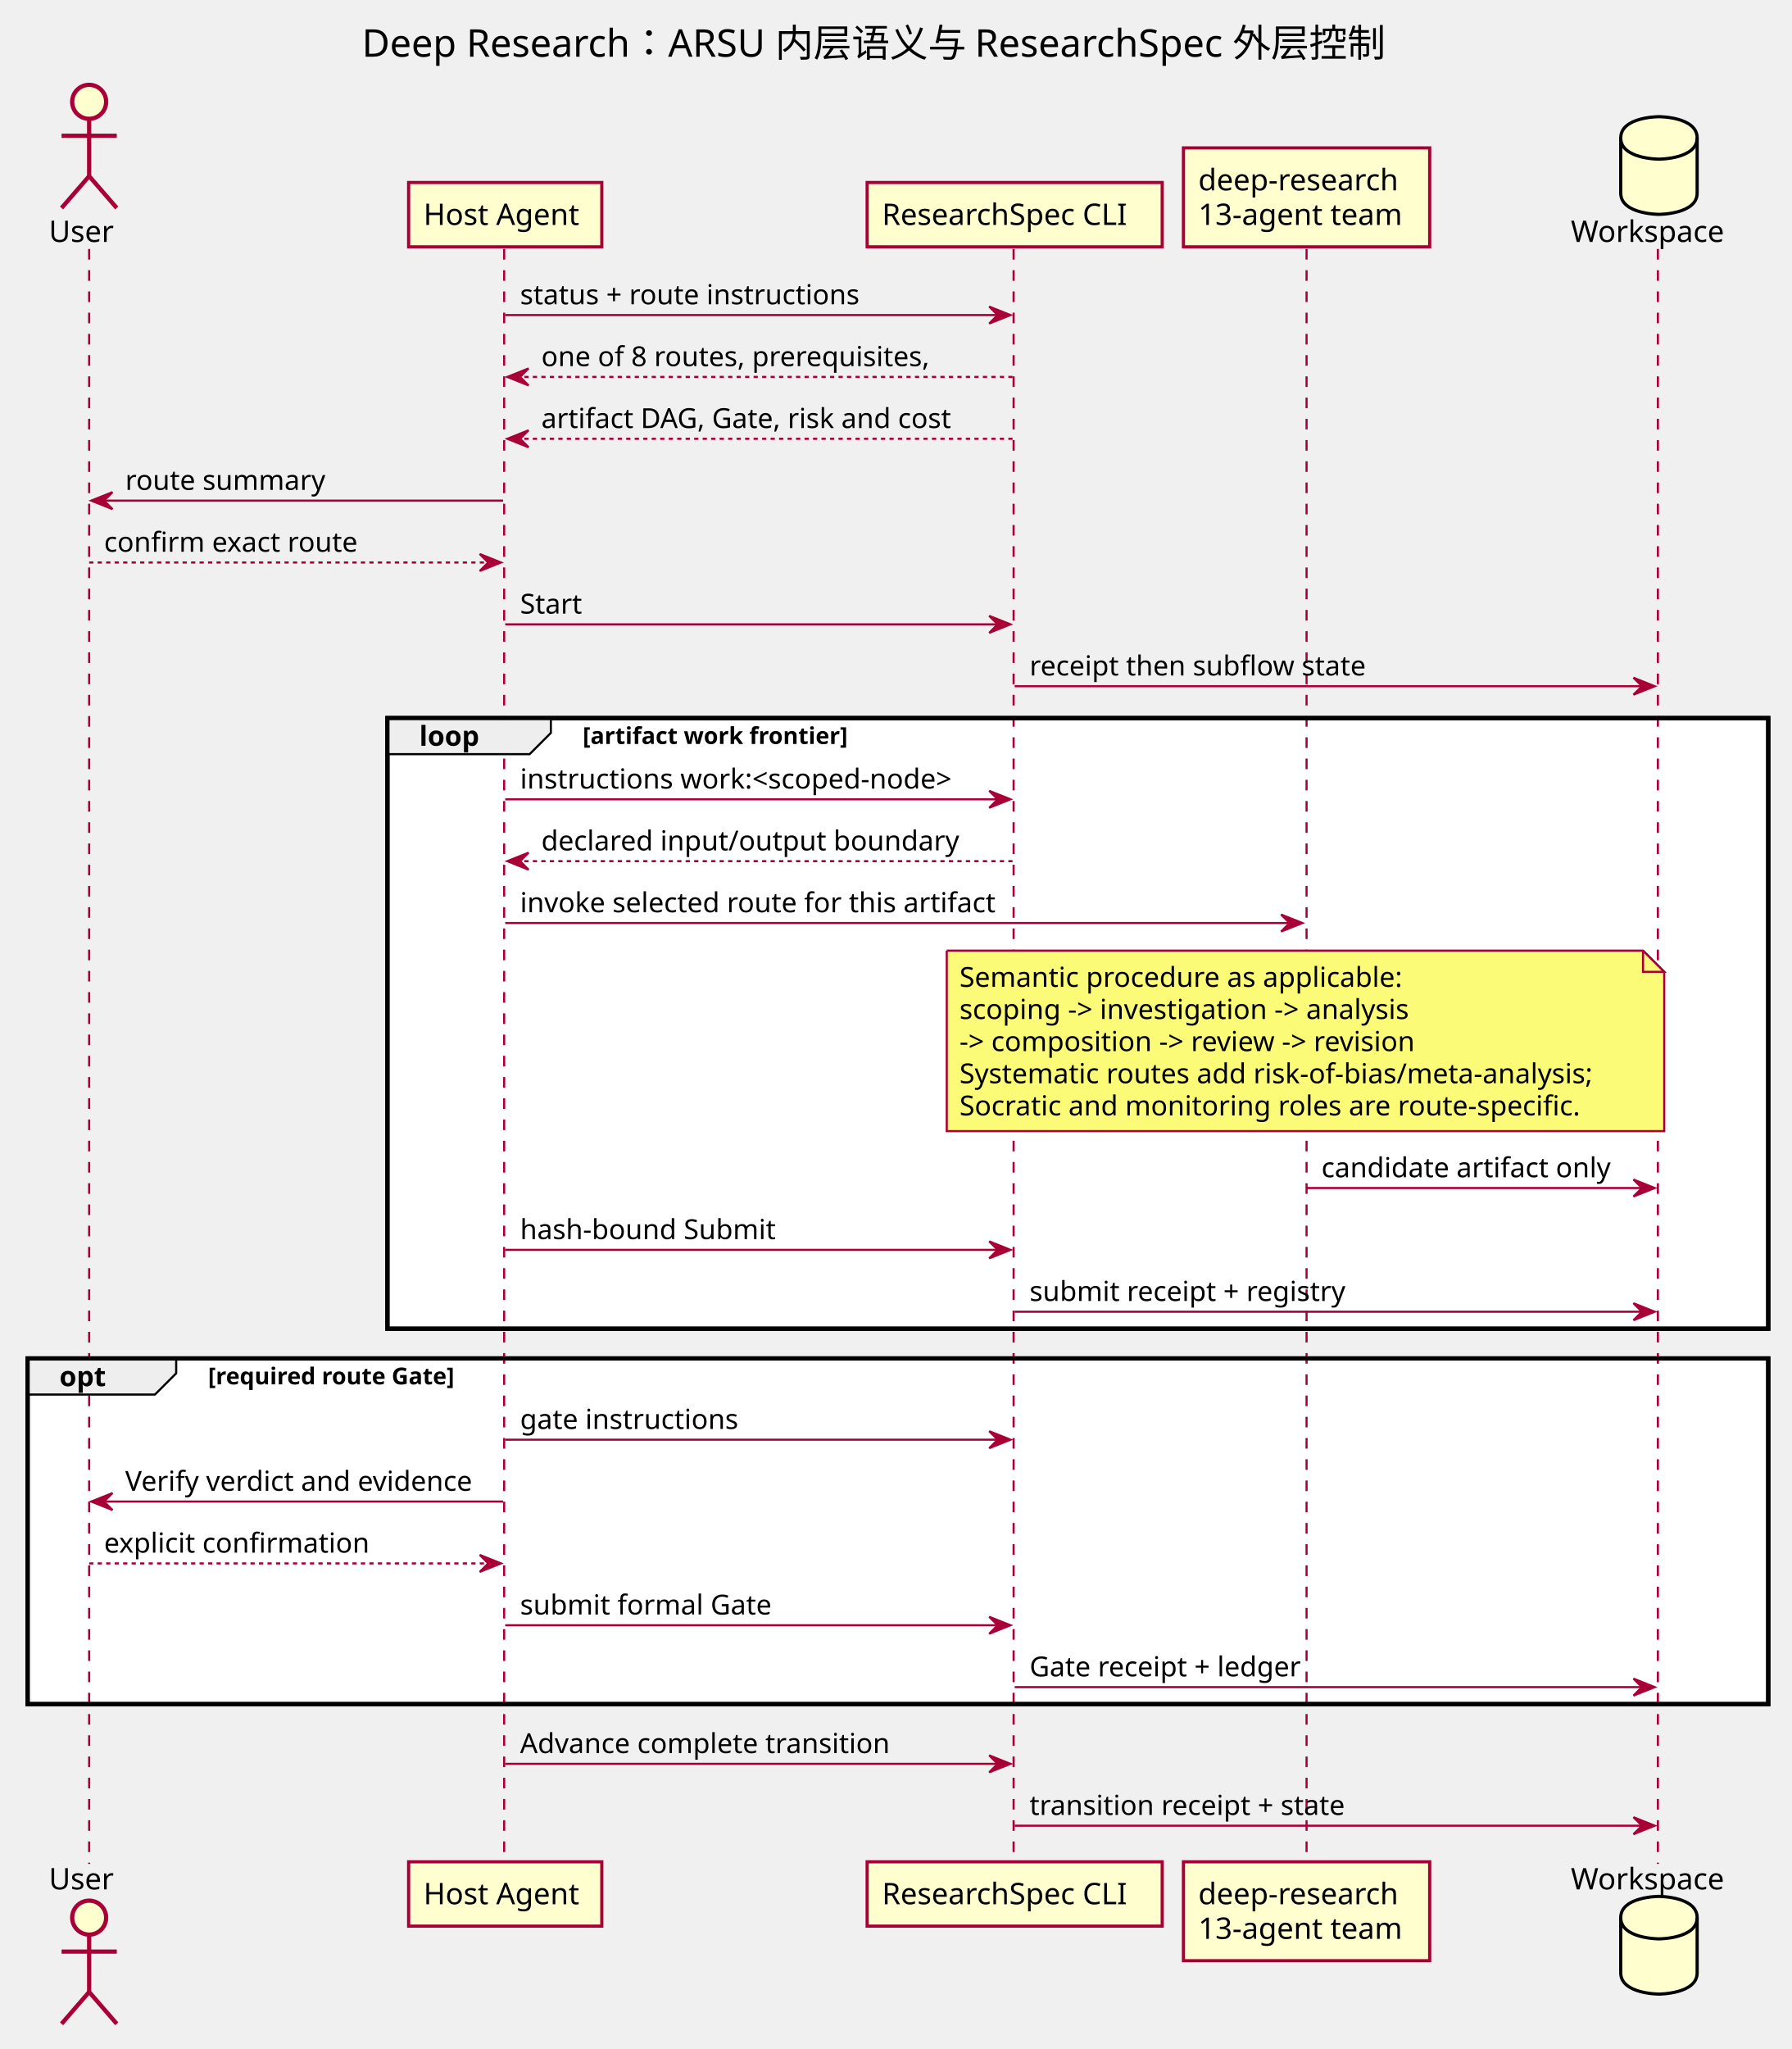
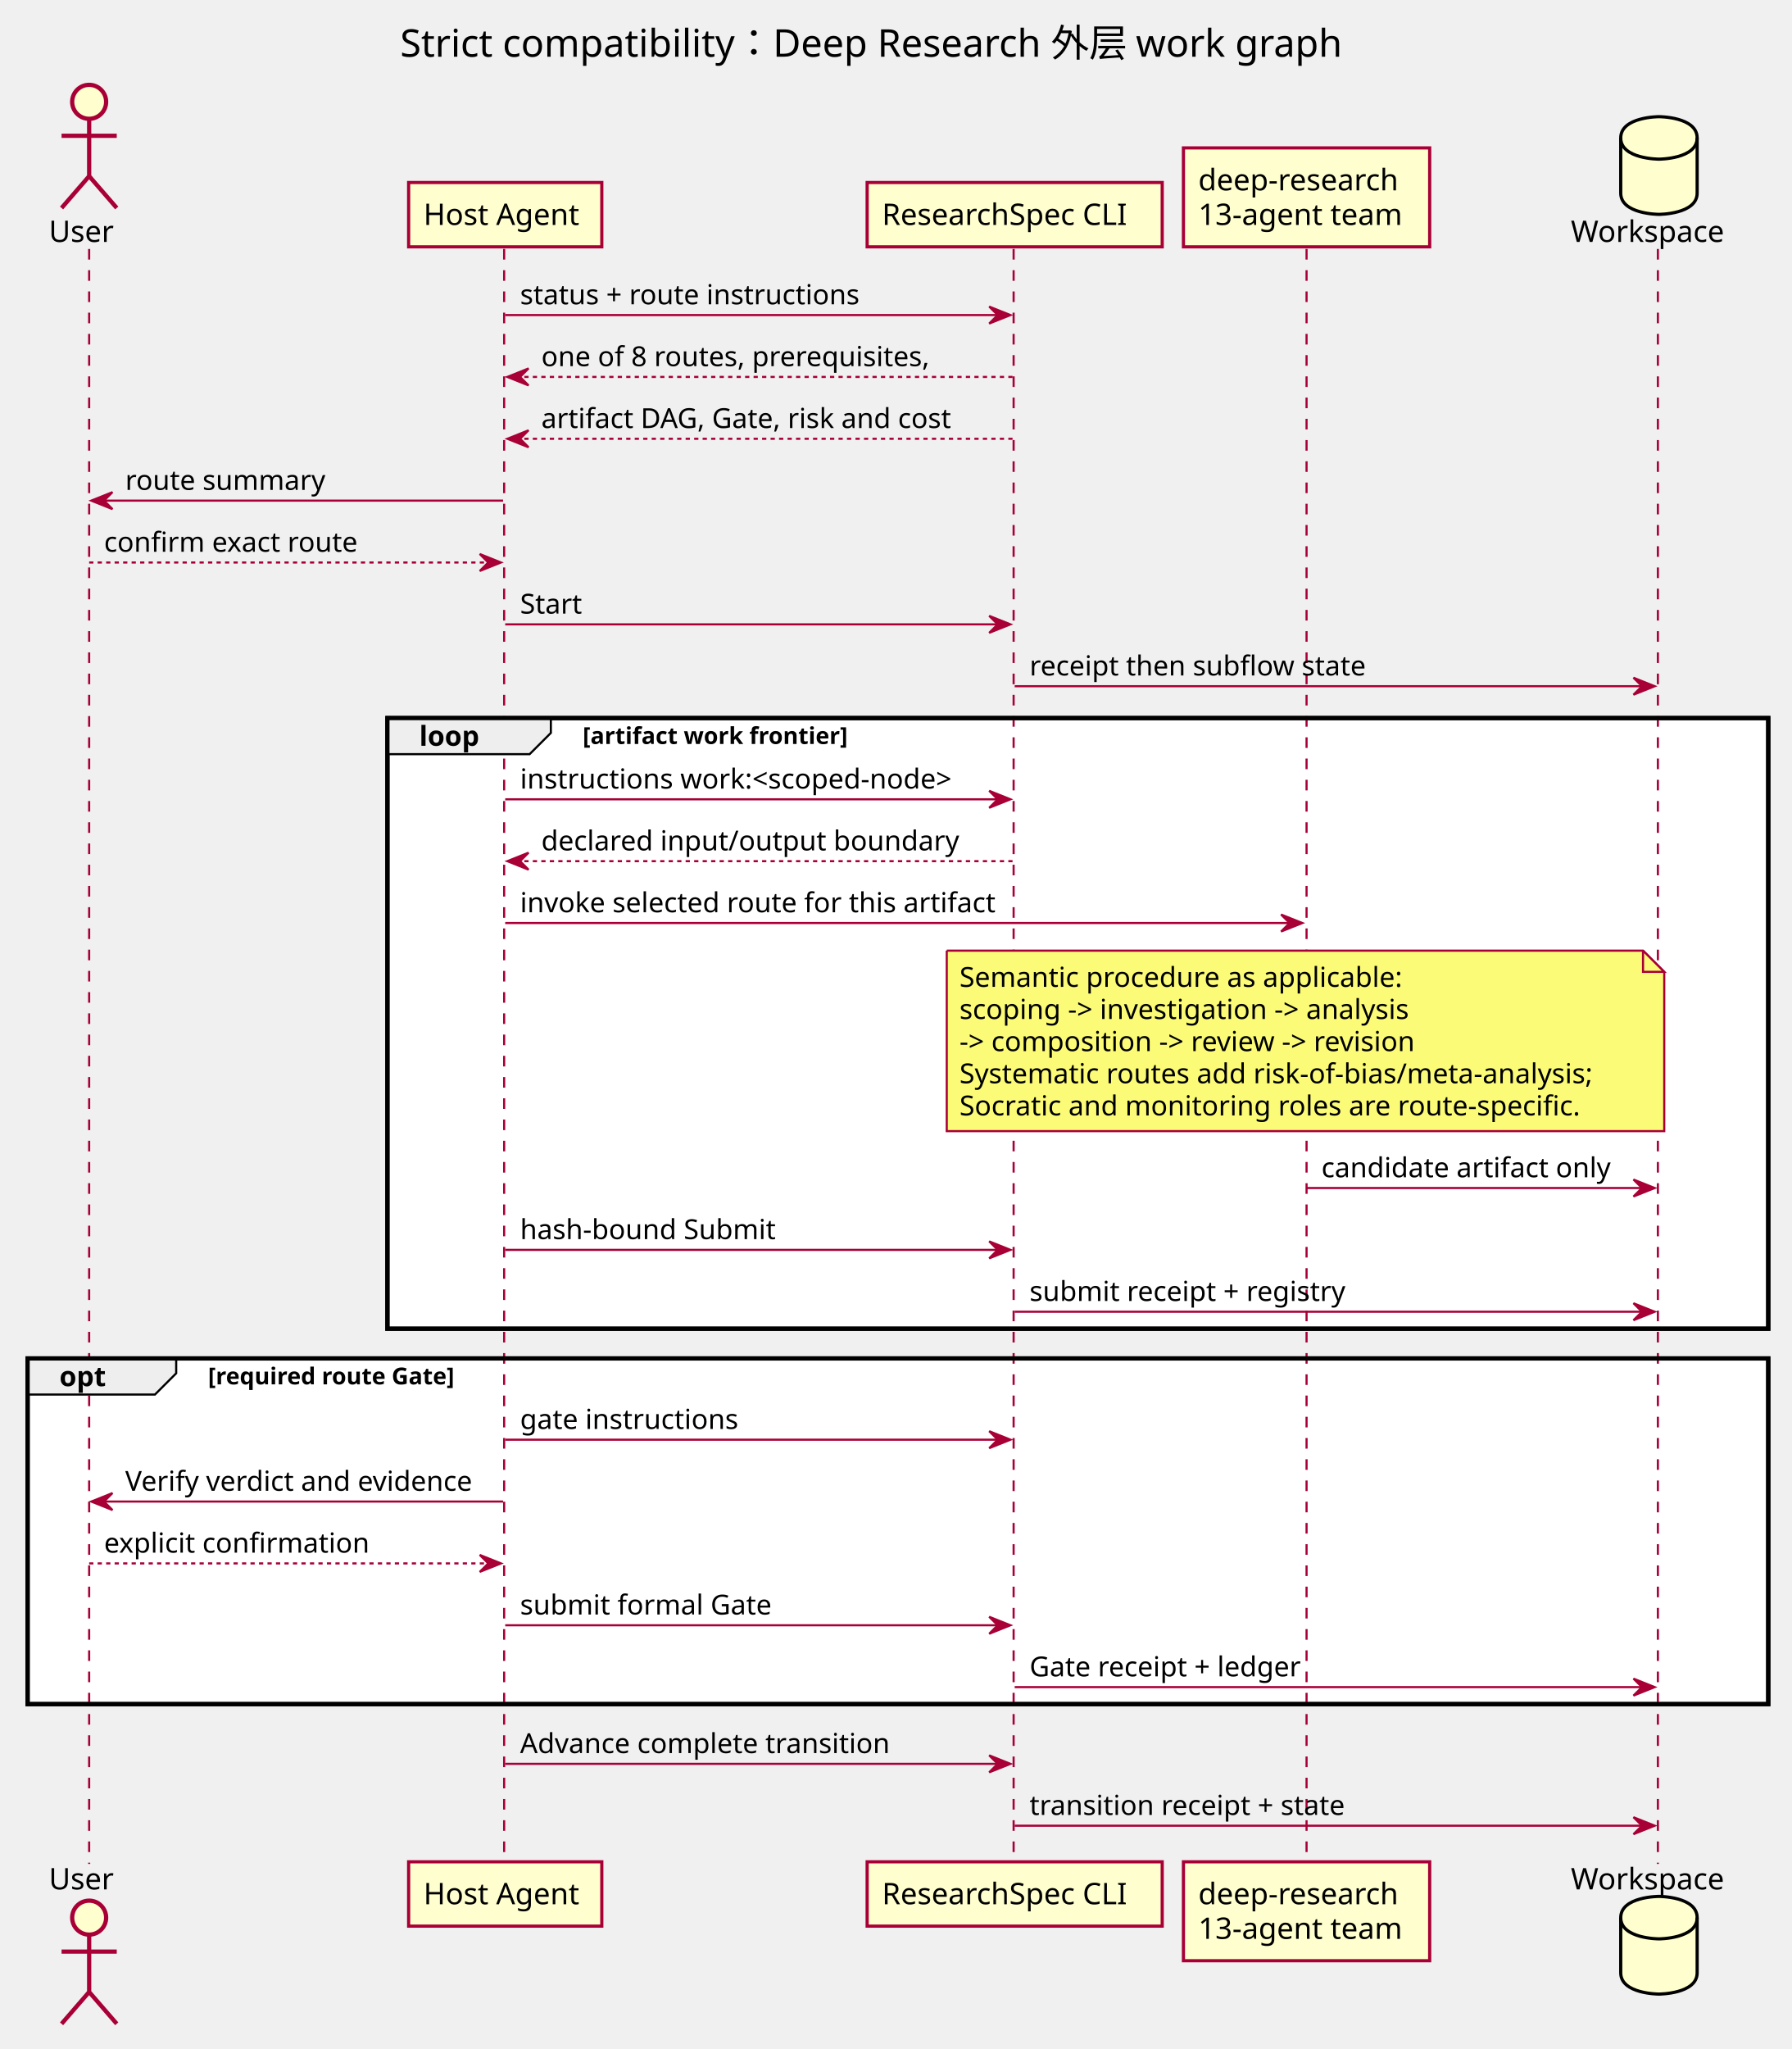
<svg xmlns="http://www.w3.org/2000/svg" contentScriptType="application/ecmascript" contentStyleType="text/css" height="965px" preserveAspectRatio="none" style="width:844px;height:965px;" version="1.1" viewBox="0 0 844 965" width="844px" zoomAndPan="magnify">
  <defs />
  <g>
-     <text fill="#000000" font-family="sans-serif" font-size="18" lengthAdjust="spacingAndGlyphs" textLength="505" x="170.5" y="26.708">Deep Research：ARSU 内层语义与 ResearchSpec 外层控制</text>
+     <text fill="#000000" font-family="sans-serif" font-size="18" lengthAdjust="spacingAndGlyphs" textLength="469" x="188.5" y="26.708">Strict compatibility：Deep Research 外层 work graph</text>
    <rect fill="#FFFFFF" height="287.594" style="stroke: #000000; stroke-width: 2.0;" width="650.5" x="182.5" y="338.18" />
    <rect fill="#FFFFFF" height="162.797" style="stroke: #000000; stroke-width: 2.0;" width="820" x="13" y="639.773" />
    <line style="stroke: #A80036; stroke-width: 1.0; stroke-dasharray: 5.0,5.0;" x1="42" x2="42" y1="117.25" y2="877.836" />
    <line style="stroke: #A80036; stroke-width: 1.0; stroke-dasharray: 5.0,5.0;" x1="237.5" x2="237.5" y1="117.25" y2="877.836" />
    <line style="stroke: #A80036; stroke-width: 1.0; stroke-dasharray: 5.0,5.0;" x1="477.5" x2="477.5" y1="117.25" y2="877.836" />
    <line style="stroke: #A80036; stroke-width: 1.0; stroke-dasharray: 5.0,5.0;" x1="615.5" x2="615.5" y1="117.25" y2="877.836" />
    <line style="stroke: #A80036; stroke-width: 1.0; stroke-dasharray: 5.0,5.0;" x1="781" x2="781" y1="117.25" y2="877.836" />
    <text fill="#000000" font-family="sans-serif" font-size="14" lengthAdjust="spacingAndGlyphs" textLength="32" x="23" y="113.948">User</text>
    <ellipse cx="42" cy="47.953" fill="#FEFECE" rx="8" ry="8" style="stroke: #A80036; stroke-width: 2.0;" />
    <path d="M42,55.953 L42,82.953 M29,63.953 L55,63.953 M42,82.953 L29,97.953 M42,82.953 L55,97.953 " fill="none" style="stroke: #A80036; stroke-width: 2.0;" />
    <text fill="#000000" font-family="sans-serif" font-size="14" lengthAdjust="spacingAndGlyphs" textLength="32" x="23" y="889.831">User</text>
    <ellipse cx="42" cy="903.133" fill="#FEFECE" rx="8" ry="8" style="stroke: #A80036; stroke-width: 2.0;" />
    <path d="M42,911.133 L42,938.133 M29,919.133 L55,919.133 M42,938.133 L29,953.133 M42,938.133 L55,953.133 " fill="none" style="stroke: #A80036; stroke-width: 2.0;" />
    <rect fill="#FEFECE" height="30.297" style="stroke: #A80036; stroke-width: 1.5;" width="91" x="192.5" y="85.953" />
    <text fill="#000000" font-family="sans-serif" font-size="14" lengthAdjust="spacingAndGlyphs" textLength="77" x="199.5" y="105.948">Host Agent</text>
    <rect fill="#FEFECE" height="30.297" style="stroke: #A80036; stroke-width: 1.5;" width="91" x="192.5" y="876.836" />
    <text fill="#000000" font-family="sans-serif" font-size="14" lengthAdjust="spacingAndGlyphs" textLength="77" x="199.5" y="896.831">Host Agent</text>
    <rect fill="#FEFECE" height="30.297" style="stroke: #A80036; stroke-width: 1.5;" width="139" x="408.5" y="85.953" />
    <text fill="#000000" font-family="sans-serif" font-size="14" lengthAdjust="spacingAndGlyphs" textLength="125" x="415.5" y="105.948">ResearchSpec CLI</text>
    <rect fill="#FEFECE" height="30.297" style="stroke: #A80036; stroke-width: 1.5;" width="139" x="408.5" y="876.836" />
    <text fill="#000000" font-family="sans-serif" font-size="14" lengthAdjust="spacingAndGlyphs" textLength="125" x="415.5" y="896.831">ResearchSpec CLI</text>
    <rect fill="#FEFECE" height="46.594" style="stroke: #A80036; stroke-width: 1.5;" width="116" x="557.5" y="69.656" />
    <text fill="#000000" font-family="sans-serif" font-size="14" lengthAdjust="spacingAndGlyphs" textLength="102" x="564.5" y="89.651">deep-research</text>
    <text fill="#000000" font-family="sans-serif" font-size="14" lengthAdjust="spacingAndGlyphs" textLength="102" x="564.5" y="105.948">13-agent team</text>
    <rect fill="#FEFECE" height="46.594" style="stroke: #A80036; stroke-width: 1.5;" width="116" x="557.5" y="876.836" />
    <text fill="#000000" font-family="sans-serif" font-size="14" lengthAdjust="spacingAndGlyphs" textLength="102" x="564.5" y="896.831">deep-research</text>
    <text fill="#000000" font-family="sans-serif" font-size="14" lengthAdjust="spacingAndGlyphs" textLength="102" x="564.5" y="913.128">13-agent team</text>
    <text fill="#000000" font-family="sans-serif" font-size="14" lengthAdjust="spacingAndGlyphs" textLength="77" x="740" y="113.948">Workspace</text>
    <path d="M763.5,64.953 C763.5,54.953 781.5,54.953 781.5,54.953 C781.5,54.953 799.5,54.953 799.5,64.953 L799.5,90.953 C799.5,100.953 781.5,100.953 781.5,100.953 C781.5,100.953 763.5,100.953 763.5,90.953 L763.5,64.953 " fill="#FEFECE" style="stroke: #000000; stroke-width: 1.5;" />
    <path d="M763.5,64.953 C763.5,74.953 781.5,74.953 781.5,74.953 C781.5,74.953 799.5,74.953 799.5,64.953 " fill="none" style="stroke: #000000; stroke-width: 1.5;" />
    <text fill="#000000" font-family="sans-serif" font-size="14" lengthAdjust="spacingAndGlyphs" textLength="77" x="740" y="889.831">Workspace</text>
    <path d="M763.5,903.133 C763.5,893.133 781.5,893.133 781.5,893.133 C781.5,893.133 799.5,893.133 799.5,903.133 L799.5,929.133 C799.5,939.133 781.5,939.133 781.5,939.133 C781.5,939.133 763.5,939.133 763.5,929.133 L763.5,903.133 " fill="#FEFECE" style="stroke: #000000; stroke-width: 1.5;" />
    <path d="M763.5,903.133 C763.5,913.133 781.5,913.133 781.5,913.133 C781.5,913.133 799.5,913.133 799.5,903.133 " fill="none" style="stroke: #000000; stroke-width: 1.5;" />
    <polygon fill="#A80036" points="466,144.383,476,148.383,466,152.383,470,148.383" style="stroke: #A80036; stroke-width: 1.0;" />
    <line style="stroke: #A80036; stroke-width: 1.0;" x1="238" x2="472" y1="148.383" y2="148.383" />
    <text fill="#000000" font-family="sans-serif" font-size="13" lengthAdjust="spacingAndGlyphs" textLength="171" x="245" y="143.317">status + route instructions</text>
    <polygon fill="#A80036" points="249,173.516,239,177.516,249,181.516,245,177.516" style="stroke: #A80036; stroke-width: 1.0;" />
    <line style="stroke: #A80036; stroke-width: 1.0; stroke-dasharray: 2.0,2.0;" x1="243" x2="477" y1="177.516" y2="177.516" />
    <text fill="#000000" font-family="sans-serif" font-size="13" lengthAdjust="spacingAndGlyphs" textLength="192" x="255" y="172.45">one of 8 routes, prerequisites,</text>
    <polygon fill="#A80036" points="249,202.648,239,206.648,249,210.648,245,206.648" style="stroke: #A80036; stroke-width: 1.0;" />
    <line style="stroke: #A80036; stroke-width: 1.0; stroke-dasharray: 2.0,2.0;" x1="243" x2="477" y1="206.648" y2="206.648" />
    <text fill="#000000" font-family="sans-serif" font-size="13" lengthAdjust="spacingAndGlyphs" textLength="206" x="255" y="201.583">artifact DAG, Gate, risk and cost</text>
    <polygon fill="#A80036" points="53,231.781,43,235.781,53,239.781,49,235.781" style="stroke: #A80036; stroke-width: 1.0;" />
    <line style="stroke: #A80036; stroke-width: 1.0;" x1="47" x2="237" y1="235.781" y2="235.781" />
    <text fill="#000000" font-family="sans-serif" font-size="13" lengthAdjust="spacingAndGlyphs" textLength="99" x="59" y="230.715">route summary</text>
    <polygon fill="#A80036" points="226,260.914,236,264.914,226,268.914,230,264.914" style="stroke: #A80036; stroke-width: 1.0;" />
    <line style="stroke: #A80036; stroke-width: 1.0; stroke-dasharray: 2.0,2.0;" x1="42" x2="232" y1="264.914" y2="264.914" />
    <text fill="#000000" font-family="sans-serif" font-size="13" lengthAdjust="spacingAndGlyphs" textLength="125" x="49" y="259.848">confirm exact route</text>
    <polygon fill="#A80036" points="466,290.047,476,294.047,466,298.047,470,294.047" style="stroke: #A80036; stroke-width: 1.0;" />
    <line style="stroke: #A80036; stroke-width: 1.0;" x1="238" x2="472" y1="294.047" y2="294.047" />
    <text fill="#000000" font-family="sans-serif" font-size="13" lengthAdjust="spacingAndGlyphs" textLength="32" x="245" y="288.981">Start</text>
    <polygon fill="#A80036" points="769.5,319.18,779.5,323.18,769.5,327.18,773.5,323.18" style="stroke: #A80036; stroke-width: 1.0;" />
    <line style="stroke: #A80036; stroke-width: 1.0;" x1="478" x2="775.5" y1="323.18" y2="323.18" />
    <text fill="#000000" font-family="sans-serif" font-size="13" lengthAdjust="spacingAndGlyphs" textLength="165" x="485" y="318.114">receipt then subflow state</text>
    <path d="M182.5,338.18 L259.5,338.18 L259.5,345.18 L249.5,355.18 L182.5,355.18 L182.5,338.18 " fill="#EEEEEE" style="stroke: #000000; stroke-width: 1.0;" />
    <rect fill="none" height="287.594" style="stroke: #000000; stroke-width: 2.0;" width="650.5" x="182.5" y="338.18" />
    <text fill="#000000" font-family="sans-serif" font-size="13" font-weight="bold" lengthAdjust="spacingAndGlyphs" textLength="32" x="197.5" y="351.247">loop</text>
    <text fill="#000000" font-family="sans-serif" font-size="11" font-weight="bold" lengthAdjust="spacingAndGlyphs" textLength="144" x="274.5" y="350.39">[artifact work frontier]</text>
    <polygon fill="#A80036" points="466,372.445,476,376.445,466,380.445,470,376.445" style="stroke: #A80036; stroke-width: 1.0;" />
    <line style="stroke: #A80036; stroke-width: 1.0;" x1="238" x2="472" y1="376.445" y2="376.445" />
    <text fill="#000000" font-family="sans-serif" font-size="13" lengthAdjust="spacingAndGlyphs" textLength="216" x="245" y="371.379">instructions work:&lt;scoped-node&gt;</text>
    <polygon fill="#A80036" points="249,401.578,239,405.578,249,409.578,245,405.578" style="stroke: #A80036; stroke-width: 1.0;" />
    <line style="stroke: #A80036; stroke-width: 1.0; stroke-dasharray: 2.0,2.0;" x1="243" x2="477" y1="405.578" y2="405.578" />
    <text fill="#000000" font-family="sans-serif" font-size="13" lengthAdjust="spacingAndGlyphs" textLength="201" x="255" y="400.512">declared input/output boundary</text>
    <polygon fill="#A80036" points="603.5,430.711,613.5,434.711,603.5,438.711,607.5,434.711" style="stroke: #A80036; stroke-width: 1.0;" />
    <line style="stroke: #A80036; stroke-width: 1.0;" x1="238" x2="609.5" y1="434.711" y2="434.711" />
    <text fill="#000000" font-family="sans-serif" font-size="13" lengthAdjust="spacingAndGlyphs" textLength="234" x="245" y="429.645">invoke selected route for this artifact</text>
    <path d="M446,447.711 L446,532.711 L784,532.711 L784,457.711 L774,447.711 L446,447.711 " fill="#FBFB77" style="stroke: #A80036; stroke-width: 1.0;" />
    <path d="M774,447.711 L774,457.711 L784,457.711 L774,447.711 " fill="#FBFB77" style="stroke: #A80036; stroke-width: 1.0;" />
    <text fill="#000000" font-family="sans-serif" font-size="13" lengthAdjust="spacingAndGlyphs" textLength="221" x="452" y="464.778">Semantic procedure as applicable:</text>
    <text fill="#000000" font-family="sans-serif" font-size="13" lengthAdjust="spacingAndGlyphs" textLength="229" x="452" y="479.911">scoping -&gt; investigation -&gt; analysis</text>
    <text fill="#000000" font-family="sans-serif" font-size="13" lengthAdjust="spacingAndGlyphs" textLength="235" x="452" y="495.043">-&gt; composition -&gt; review -&gt; revision</text>
    <text fill="#000000" font-family="sans-serif" font-size="13" lengthAdjust="spacingAndGlyphs" textLength="317" x="452" y="510.176">Systematic routes add risk-of-bias/meta-analysis;</text>
    <text fill="#000000" font-family="sans-serif" font-size="13" lengthAdjust="spacingAndGlyphs" textLength="307" x="452" y="525.309">Socratic and monitoring roles are route-specific.</text>
    <polygon fill="#A80036" points="769.5,555.508,779.5,559.508,769.5,563.508,773.5,559.508" style="stroke: #A80036; stroke-width: 1.0;" />
    <line style="stroke: #A80036; stroke-width: 1.0;" x1="615.5" x2="775.5" y1="559.508" y2="559.508" />
    <text fill="#000000" font-family="sans-serif" font-size="13" lengthAdjust="spacingAndGlyphs" textLength="142" x="622.5" y="554.442">candidate artifact only</text>
    <polygon fill="#A80036" points="466,584.641,476,588.641,466,592.641,470,588.641" style="stroke: #A80036; stroke-width: 1.0;" />
    <line style="stroke: #A80036; stroke-width: 1.0;" x1="238" x2="472" y1="588.641" y2="588.641" />
    <text fill="#000000" font-family="sans-serif" font-size="13" lengthAdjust="spacingAndGlyphs" textLength="126" x="245" y="583.575">hash-bound Submit</text>
    <polygon fill="#A80036" points="769.5,613.773,779.5,617.773,769.5,621.773,773.5,617.773" style="stroke: #A80036; stroke-width: 1.0;" />
    <line style="stroke: #A80036; stroke-width: 1.0;" x1="478" x2="775.5" y1="617.773" y2="617.773" />
    <text fill="#000000" font-family="sans-serif" font-size="13" lengthAdjust="spacingAndGlyphs" textLength="159" x="485" y="612.707">submit receipt + registry</text>
    <path d="M13,639.773 L83,639.773 L83,646.773 L73,656.773 L13,656.773 L13,639.773 " fill="#EEEEEE" style="stroke: #000000; stroke-width: 1.0;" />
    <rect fill="none" height="162.797" style="stroke: #000000; stroke-width: 2.0;" width="820" x="13" y="639.773" />
    <text fill="#000000" font-family="sans-serif" font-size="13" font-weight="bold" lengthAdjust="spacingAndGlyphs" textLength="25" x="28" y="652.84">opt</text>
    <text fill="#000000" font-family="sans-serif" font-size="11" font-weight="bold" lengthAdjust="spacingAndGlyphs" textLength="136" x="98" y="651.984">[required route Gate]</text>
    <polygon fill="#A80036" points="466,674.039,476,678.039,466,682.039,470,678.039" style="stroke: #A80036; stroke-width: 1.0;" />
    <line style="stroke: #A80036; stroke-width: 1.0;" x1="238" x2="472" y1="678.039" y2="678.039" />
    <text fill="#000000" font-family="sans-serif" font-size="13" lengthAdjust="spacingAndGlyphs" textLength="107" x="245" y="672.973">gate instructions</text>
    <polygon fill="#A80036" points="53,703.172,43,707.172,53,711.172,49,707.172" style="stroke: #A80036; stroke-width: 1.0;" />
    <line style="stroke: #A80036; stroke-width: 1.0;" x1="47" x2="237" y1="707.172" y2="707.172" />
    <text fill="#000000" font-family="sans-serif" font-size="13" lengthAdjust="spacingAndGlyphs" textLength="172" x="59" y="702.106">Verify verdict and evidence</text>
    <polygon fill="#A80036" points="226,732.305,236,736.305,226,740.305,230,736.305" style="stroke: #A80036; stroke-width: 1.0;" />
    <line style="stroke: #A80036; stroke-width: 1.0; stroke-dasharray: 2.0,2.0;" x1="42" x2="232" y1="736.305" y2="736.305" />
    <text fill="#000000" font-family="sans-serif" font-size="13" lengthAdjust="spacingAndGlyphs" textLength="128" x="49" y="731.239">explicit confirmation</text>
    <polygon fill="#A80036" points="466,761.438,476,765.438,466,769.438,470,765.438" style="stroke: #A80036; stroke-width: 1.0;" />
    <line style="stroke: #A80036; stroke-width: 1.0;" x1="238" x2="472" y1="765.438" y2="765.438" />
    <text fill="#000000" font-family="sans-serif" font-size="13" lengthAdjust="spacingAndGlyphs" textLength="124" x="245" y="760.372">submit formal Gate</text>
    <polygon fill="#A80036" points="769.5,790.57,779.5,794.57,769.5,798.57,773.5,794.57" style="stroke: #A80036; stroke-width: 1.0;" />
    <line style="stroke: #A80036; stroke-width: 1.0;" x1="478" x2="775.5" y1="794.57" y2="794.57" />
    <text fill="#000000" font-family="sans-serif" font-size="13" lengthAdjust="spacingAndGlyphs" textLength="138" x="485" y="789.504">Gate receipt + ledger</text>
    <polygon fill="#A80036" points="466,826.703,476,830.703,466,834.703,470,830.703" style="stroke: #A80036; stroke-width: 1.0;" />
    <line style="stroke: #A80036; stroke-width: 1.0;" x1="238" x2="472" y1="830.703" y2="830.703" />
    <text fill="#000000" font-family="sans-serif" font-size="13" lengthAdjust="spacingAndGlyphs" textLength="183" x="245" y="825.637">Advance complete transition</text>
    <polygon fill="#A80036" points="769.5,855.836,779.5,859.836,769.5,863.836,773.5,859.836" style="stroke: #A80036; stroke-width: 1.0;" />
    <line style="stroke: #A80036; stroke-width: 1.0;" x1="478" x2="775.5" y1="859.836" y2="859.836" />
    <text fill="#000000" font-family="sans-serif" font-size="13" lengthAdjust="spacingAndGlyphs" textLength="160" x="485" y="854.77">transition receipt + state</text>
  </g>
</svg>
